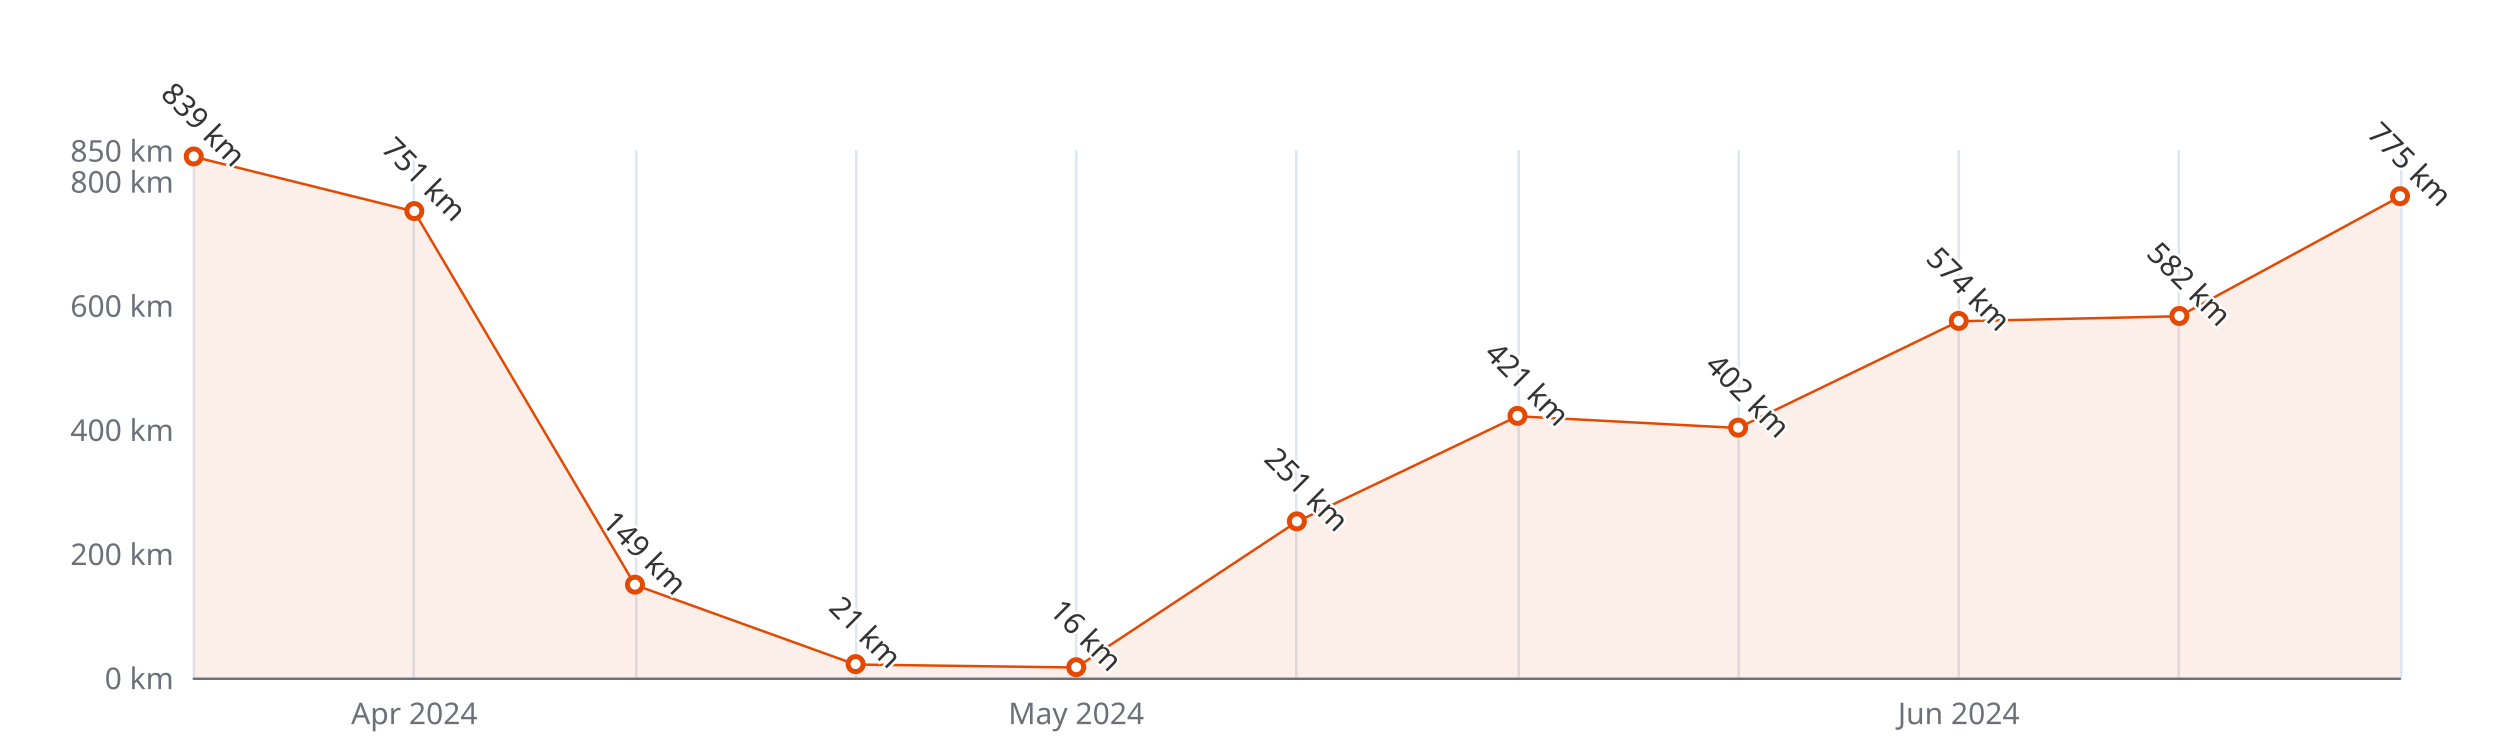
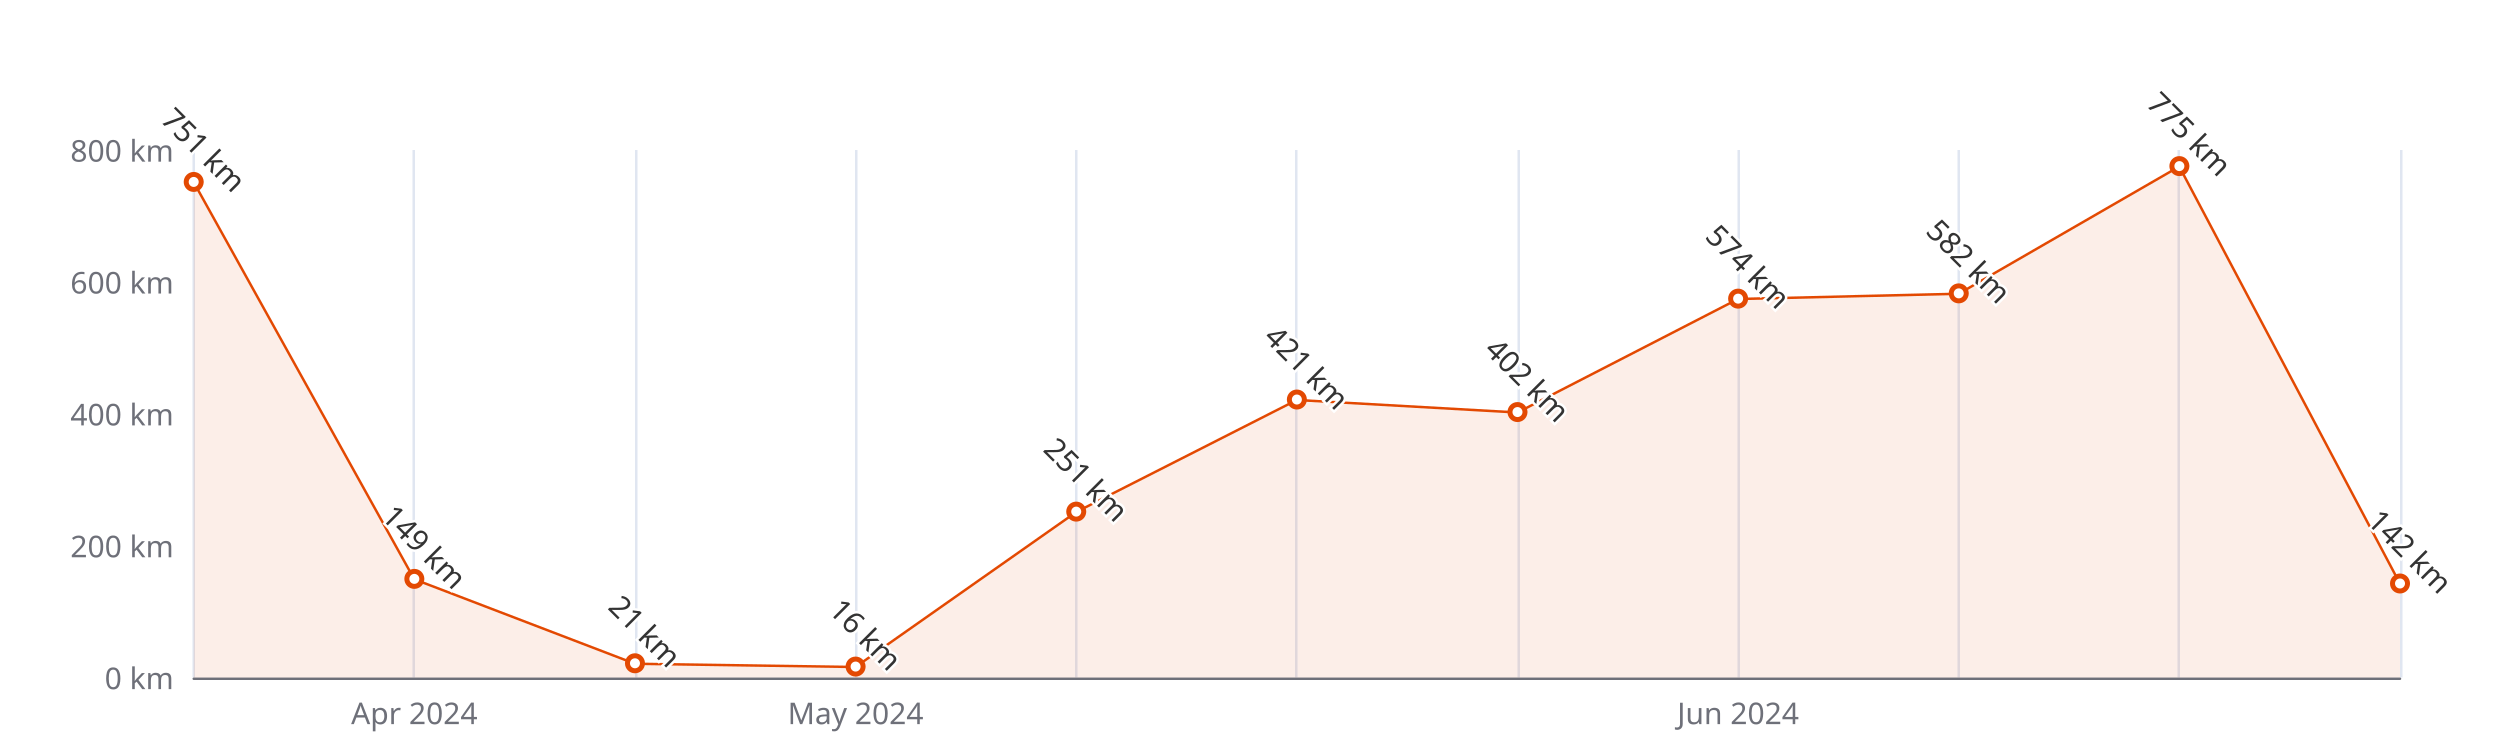
<svg xmlns="http://www.w3.org/2000/svg" width="1000" height="300" version="1.1" baseProfile="full" viewBox="0 0 1000 300">
  <rect width="1000" height="300" x="0" y="0" id="0" fill="#ffffff" />
  <path d="M77.5 60L77.5 271" fill="none" stroke="#E0E6F1" />
  <path d="M165.5 60L165.5 271" fill="none" stroke="#E0E6F1" />
  <path d="M254.5 60L254.5 271" fill="none" stroke="#E0E6F1" />
  <path d="M342.5 60L342.5 271" fill="none" stroke="#E0E6F1" />
  <path d="M430.5 60L430.5 271" fill="none" stroke="#E0E6F1" />
  <path d="M518.5 60L518.5 271" fill="none" stroke="#E0E6F1" />
  <path d="M607.5 60L607.5 271" fill="none" stroke="#E0E6F1" />
  <path d="M695.5 60L695.5 271" fill="none" stroke="#E0E6F1" />
  <path d="M783.5 60L783.5 271" fill="none" stroke="#E0E6F1" />
  <path d="M871.5 60L871.5 271" fill="none" stroke="#E0E6F1" />
  <path d="M960.5 60L960.5 271" fill="none" stroke="#E0E6F1" />
  <path d="M77.5 271.5L960 271.5" fill="none" stroke="#6E7079" stroke-linecap="round" />
  <text dominant-baseline="central" text-anchor="end" style="font-size:12px;font-family:sans-serif;" xml:space="preserve" transform="translate(69.48 271)" fill="#6E7079">0 km</text>
-   <text dominant-baseline="central" text-anchor="end" style="font-size:12px;font-family:sans-serif;" xml:space="preserve" transform="translate(69.48 221.3529)" fill="#6E7079">200 km</text>
-   <text dominant-baseline="central" text-anchor="end" style="font-size:12px;font-family:sans-serif;" xml:space="preserve" transform="translate(69.48 171.7059)" fill="#6E7079">400 km</text>
-   <text dominant-baseline="central" text-anchor="end" style="font-size:12px;font-family:sans-serif;" xml:space="preserve" transform="translate(69.48 122.0588)" fill="#6E7079">600 km</text>
-   <text dominant-baseline="central" text-anchor="end" style="font-size:12px;font-family:sans-serif;" xml:space="preserve" transform="translate(69.48 72.4118)" fill="#6E7079">800 km</text>
-   <text dominant-baseline="central" text-anchor="end" style="font-size:12px;font-family:sans-serif;" xml:space="preserve" transform="translate(69.48 60)" fill="#6E7079">850 km</text>
+   <text dominant-baseline="central" text-anchor="end" style="font-size:12px;font-family:sans-serif;" xml:space="preserve" transform="translate(69.48 218.25)" fill="#6E7079">200 km</text>
+   <text dominant-baseline="central" text-anchor="end" style="font-size:12px;font-family:sans-serif;" xml:space="preserve" transform="translate(69.48 165.5)" fill="#6E7079">400 km</text>
+   <text dominant-baseline="central" text-anchor="end" style="font-size:12px;font-family:sans-serif;" xml:space="preserve" transform="translate(69.48 112.75)" fill="#6E7079">600 km</text>
+   <text dominant-baseline="central" text-anchor="end" style="font-size:12px;font-family:sans-serif;" xml:space="preserve" transform="translate(69.48 60)" fill="#6E7079">800 km</text>
  <text dominant-baseline="central" text-anchor="middle" style="font-size:12px;font-family:sans-serif;" xml:space="preserve" y="6" transform="translate(165.732 279)" fill="#6E7079">Apr 2024</text>
-   <text dominant-baseline="central" text-anchor="middle" style="font-size:12px;font-family:sans-serif;" xml:space="preserve" y="6" transform="translate(430.488 279)" fill="#6E7079">May 2024</text>
-   <text dominant-baseline="central" text-anchor="middle" style="font-size:12px;font-family:sans-serif;" xml:space="preserve" y="6" transform="translate(783.496 279)" fill="#6E7079">Jun 2024</text>
+   <text dominant-baseline="central" text-anchor="middle" style="font-size:12px;font-family:sans-serif;" xml:space="preserve" y="6" transform="translate(342.236 279)" fill="#6E7079">May 2024</text>
+   <text dominant-baseline="central" text-anchor="middle" style="font-size:12px;font-family:sans-serif;" xml:space="preserve" y="6" transform="translate(695.244 279)" fill="#6E7079">Jun 2024</text>
  <g clip-path="url(#zr5-c0)">
-     <path d="M77.5 62.7L165.7 84.6L254 234L342.2 265.8L430.5 267L518.7 208.7L607 166.5L695.2 171.2L783.5 128.5L871.7 126.5L960 78.6L960 271L871.7 271L783.5 271L695.2 271L607 271L518.7 271L430.5 271L342.2 271L254 271L165.7 271L77.5 271Z" fill="rgb(227,73,2)" fill-opacity="0.09" />
-     <path d="M77.5 62.7L165.7 84.6L254 234L342.2 265.8L430.5 267L518.7 208.7L607 166.5L695.2 171.2L783.5 128.5L871.7 126.5L960 78.6" fill="none" stroke="#E34902" stroke-linejoin="bevel" />
+     <path d="M77.5 72.9L165.7 231.7L254 265.5L342.2 266.8L430.5 204.8L518.7 160L607 165L695.2 119.6L783.5 117.5L871.7 66.6L960 233.5L960 271L871.7 271L783.5 271L695.2 271L607 271L518.7 271L430.5 271L342.2 271L254 271L165.7 271L77.5 271Z" fill="rgb(227,73,2)" fill-opacity="0.09" />
+     <path d="M77.5 72.9L165.7 231.7L254 265.5L342.2 266.8L430.5 204.8L518.7 160L607 165L695.2 119.6L783.5 117.5L871.7 66.6L960 233.5" fill="none" stroke="#E34902" stroke-linejoin="bevel" />
  </g>
-   <path d="M1 0A1 1 0 1 1 1 -0.1A1 1 0 0 1 1 0" transform="matrix(3,0,0,3,77.48,62.7306)" fill="#fff" stroke="#E34902" stroke-width="0.667" />
-   <path d="M1 0A1 1 0 1 1 1 -0.1A1 1 0 0 1 1 0" transform="matrix(3,0,0,3,165.732,84.5753)" fill="#fff" stroke="#E34902" stroke-width="0.667" />
-   <path d="M1 0A1 1 0 1 1 1 -0.1A1 1 0 0 1 1 0" transform="matrix(3,0,0,3,253.984,234.0129)" fill="#fff" stroke="#E34902" stroke-width="0.667" />
-   <path d="M1 0A1 1 0 1 1 1 -0.1A1 1 0 0 1 1 0" transform="matrix(3,0,0,3,342.236,265.787)" fill="#fff" stroke="#E34902" stroke-width="0.667" />
-   <path d="M1 0A1 1 0 1 1 1 -0.1A1 1 0 0 1 1 0" transform="matrix(3,0,0,3,430.488,267.0282)" fill="#fff" stroke="#E34902" stroke-width="0.667" />
-   <path d="M1 0A1 1 0 1 1 1 -0.1A1 1 0 0 1 1 0" transform="matrix(3,0,0,3,518.74,208.6929)" fill="#fff" stroke="#E34902" stroke-width="0.667" />
-   <path d="M1 0A1 1 0 1 1 1 -0.1A1 1 0 0 1 1 0" transform="matrix(3,0,0,3,606.992,166.4929)" fill="#fff" stroke="#E34902" stroke-width="0.667" />
-   <path d="M1 0A1 1 0 1 1 1 -0.1A1 1 0 0 1 1 0" transform="matrix(3,0,0,3,695.244,171.2094)" fill="#fff" stroke="#E34902" stroke-width="0.667" />
-   <path d="M1 0A1 1 0 1 1 1 -0.1A1 1 0 0 1 1 0" transform="matrix(3,0,0,3,783.496,128.5129)" fill="#fff" stroke="#E34902" stroke-width="0.667" />
-   <path d="M1 0A1 1 0 1 1 1 -0.1A1 1 0 0 1 1 0" transform="matrix(3,0,0,3,871.748,126.5271)" fill="#fff" stroke="#E34902" stroke-width="0.667" />
-   <path d="M1 0A1 1 0 1 1 1 -0.1A1 1 0 0 1 1 0" transform="matrix(3,0,0,3,960,78.6176)" fill="#fff" stroke="#E34902" stroke-width="0.667" />
-   <text dominant-baseline="central" text-anchor="middle" style="font-size:12px;font-family:sans-serif;" xml:space="preserve" y="-6" transform="matrix(0.707,0.707,-0.707,0.707,77.48,53.7306)" fill="#333" stroke="rgb(255,255,255)" stroke-width="2" paint-order="stroke" stroke-miterlimit="2">839 km</text>
-   <text dominant-baseline="central" text-anchor="middle" style="font-size:12px;font-family:sans-serif;" xml:space="preserve" y="-6" transform="matrix(0.707,0.707,-0.707,0.707,165.732,75.5753)" fill="#333" stroke="rgb(255,255,255)" stroke-width="2" paint-order="stroke" stroke-miterlimit="2">751 km</text>
-   <text dominant-baseline="central" text-anchor="middle" style="font-size:12px;font-family:sans-serif;" xml:space="preserve" y="-6" transform="matrix(0.707,0.707,-0.707,0.707,253.984,225.0129)" fill="#333" stroke="rgb(255,255,255)" stroke-width="2" paint-order="stroke" stroke-miterlimit="2">149 km</text>
-   <text dominant-baseline="central" text-anchor="middle" style="font-size:12px;font-family:sans-serif;" xml:space="preserve" y="-6" transform="matrix(0.707,0.707,-0.707,0.707,342.236,256.787)" fill="#333" stroke="rgb(255,255,255)" stroke-width="2" paint-order="stroke" stroke-miterlimit="2">21 km</text>
-   <text dominant-baseline="central" text-anchor="middle" style="font-size:12px;font-family:sans-serif;" xml:space="preserve" y="-6" transform="matrix(0.707,0.707,-0.707,0.707,430.488,258.0282)" fill="#333" stroke="rgb(255,255,255)" stroke-width="2" paint-order="stroke" stroke-miterlimit="2">16 km</text>
-   <text dominant-baseline="central" text-anchor="middle" style="font-size:12px;font-family:sans-serif;" xml:space="preserve" y="-6" transform="matrix(0.707,0.707,-0.707,0.707,518.74,199.6929)" fill="#333" stroke="rgb(255,255,255)" stroke-width="2" paint-order="stroke" stroke-miterlimit="2">251 km</text>
-   <text dominant-baseline="central" text-anchor="middle" style="font-size:12px;font-family:sans-serif;" xml:space="preserve" y="-6" transform="matrix(0.707,0.707,-0.707,0.707,606.992,157.4929)" fill="#333" stroke="rgb(255,255,255)" stroke-width="2" paint-order="stroke" stroke-miterlimit="2">421 km</text>
-   <text dominant-baseline="central" text-anchor="middle" style="font-size:12px;font-family:sans-serif;" xml:space="preserve" y="-6" transform="matrix(0.707,0.707,-0.707,0.707,695.244,162.2094)" fill="#333" stroke="rgb(255,255,255)" stroke-width="2" paint-order="stroke" stroke-miterlimit="2">402 km</text>
-   <text dominant-baseline="central" text-anchor="middle" style="font-size:12px;font-family:sans-serif;" xml:space="preserve" y="-6" transform="matrix(0.707,0.707,-0.707,0.707,783.496,119.5129)" fill="#333" stroke="rgb(255,255,255)" stroke-width="2" paint-order="stroke" stroke-miterlimit="2">574 km</text>
-   <text dominant-baseline="central" text-anchor="middle" style="font-size:12px;font-family:sans-serif;" xml:space="preserve" y="-6" transform="matrix(0.707,0.707,-0.707,0.707,871.748,117.5271)" fill="#333" stroke="rgb(255,255,255)" stroke-width="2" paint-order="stroke" stroke-miterlimit="2">582 km</text>
-   <text dominant-baseline="central" text-anchor="middle" style="font-size:12px;font-family:sans-serif;" xml:space="preserve" y="-6" transform="matrix(0.707,0.707,-0.707,0.707,960,69.6176)" fill="#333" stroke="rgb(255,255,255)" stroke-width="2" paint-order="stroke" stroke-miterlimit="2">775 km</text>
+   <path d="M1 0A1 1 0 1 1 1 -0.1A1 1 0 0 1 1 0" transform="matrix(3,0,0,3,77.48,72.9238)" fill="#fff" stroke="#E34902" stroke-width="0.667" />
+   <path d="M1 0A1 1 0 1 1 1 -0.1A1 1 0 0 1 1 0" transform="matrix(3,0,0,3,165.732,231.7012)" fill="#fff" stroke="#E34902" stroke-width="0.667" />
+   <path d="M1 0A1 1 0 1 1 1 -0.1A1 1 0 0 1 1 0" transform="matrix(3,0,0,3,253.984,265.4612)" fill="#fff" stroke="#E34902" stroke-width="0.667" />
+   <path d="M1 0A1 1 0 1 1 1 -0.1A1 1 0 0 1 1 0" transform="matrix(3,0,0,3,342.236,266.78)" fill="#fff" stroke="#E34902" stroke-width="0.667" />
+   <path d="M1 0A1 1 0 1 1 1 -0.1A1 1 0 0 1 1 0" transform="matrix(3,0,0,3,430.488,204.7988)" fill="#fff" stroke="#E34902" stroke-width="0.667" />
+   <path d="M1 0A1 1 0 1 1 1 -0.1A1 1 0 0 1 1 0" transform="matrix(3,0,0,3,518.74,159.9612)" fill="#fff" stroke="#E34902" stroke-width="0.667" />
+   <path d="M1 0A1 1 0 1 1 1 -0.1A1 1 0 0 1 1 0" transform="matrix(3,0,0,3,606.992,164.9725)" fill="#fff" stroke="#E34902" stroke-width="0.667" />
+   <path d="M1 0A1 1 0 1 1 1 -0.1A1 1 0 0 1 1 0" transform="matrix(3,0,0,3,695.244,119.6075)" fill="#fff" stroke="#E34902" stroke-width="0.667" />
+   <path d="M1 0A1 1 0 1 1 1 -0.1A1 1 0 0 1 1 0" transform="matrix(3,0,0,3,783.496,117.4975)" fill="#fff" stroke="#E34902" stroke-width="0.667" />
+   <path d="M1 0A1 1 0 1 1 1 -0.1A1 1 0 0 1 1 0" transform="matrix(3,0,0,3,871.748,66.5938)" fill="#fff" stroke="#E34902" stroke-width="0.667" />
+   <path d="M1 0A1 1 0 1 1 1 -0.1A1 1 0 0 1 1 0" transform="matrix(3,0,0,3,960,233.5475)" fill="#fff" stroke="#E34902" stroke-width="0.667" />
+   <text dominant-baseline="central" text-anchor="middle" style="font-size:12px;font-family:sans-serif;" xml:space="preserve" y="-6" transform="matrix(0.707,0.707,-0.707,0.707,77.48,63.9238)" fill="#333" stroke="rgb(255,255,255)" stroke-width="2" paint-order="stroke" stroke-miterlimit="2">751 km</text>
+   <text dominant-baseline="central" text-anchor="middle" style="font-size:12px;font-family:sans-serif;" xml:space="preserve" y="-6" transform="matrix(0.707,0.707,-0.707,0.707,165.732,222.7012)" fill="#333" stroke="rgb(255,255,255)" stroke-width="2" paint-order="stroke" stroke-miterlimit="2">149 km</text>
+   <text dominant-baseline="central" text-anchor="middle" style="font-size:12px;font-family:sans-serif;" xml:space="preserve" y="-6" transform="matrix(0.707,0.707,-0.707,0.707,253.984,256.4612)" fill="#333" stroke="rgb(255,255,255)" stroke-width="2" paint-order="stroke" stroke-miterlimit="2">21 km</text>
+   <text dominant-baseline="central" text-anchor="middle" style="font-size:12px;font-family:sans-serif;" xml:space="preserve" y="-6" transform="matrix(0.707,0.707,-0.707,0.707,342.236,257.78)" fill="#333" stroke="rgb(255,255,255)" stroke-width="2" paint-order="stroke" stroke-miterlimit="2">16 km</text>
+   <text dominant-baseline="central" text-anchor="middle" style="font-size:12px;font-family:sans-serif;" xml:space="preserve" y="-6" transform="matrix(0.707,0.707,-0.707,0.707,430.488,195.7988)" fill="#333" stroke="rgb(255,255,255)" stroke-width="2" paint-order="stroke" stroke-miterlimit="2">251 km</text>
+   <text dominant-baseline="central" text-anchor="middle" style="font-size:12px;font-family:sans-serif;" xml:space="preserve" y="-6" transform="matrix(0.707,0.707,-0.707,0.707,518.74,150.9612)" fill="#333" stroke="rgb(255,255,255)" stroke-width="2" paint-order="stroke" stroke-miterlimit="2">421 km</text>
+   <text dominant-baseline="central" text-anchor="middle" style="font-size:12px;font-family:sans-serif;" xml:space="preserve" y="-6" transform="matrix(0.707,0.707,-0.707,0.707,606.992,155.9725)" fill="#333" stroke="rgb(255,255,255)" stroke-width="2" paint-order="stroke" stroke-miterlimit="2">402 km</text>
+   <text dominant-baseline="central" text-anchor="middle" style="font-size:12px;font-family:sans-serif;" xml:space="preserve" y="-6" transform="matrix(0.707,0.707,-0.707,0.707,695.244,110.6075)" fill="#333" stroke="rgb(255,255,255)" stroke-width="2" paint-order="stroke" stroke-miterlimit="2">574 km</text>
+   <text dominant-baseline="central" text-anchor="middle" style="font-size:12px;font-family:sans-serif;" xml:space="preserve" y="-6" transform="matrix(0.707,0.707,-0.707,0.707,783.496,108.4975)" fill="#333" stroke="rgb(255,255,255)" stroke-width="2" paint-order="stroke" stroke-miterlimit="2">582 km</text>
+   <text dominant-baseline="central" text-anchor="middle" style="font-size:12px;font-family:sans-serif;" xml:space="preserve" y="-6" transform="matrix(0.707,0.707,-0.707,0.707,871.748,57.5938)" fill="#333" stroke="rgb(255,255,255)" stroke-width="2" paint-order="stroke" stroke-miterlimit="2">775 km</text>
+   <text dominant-baseline="central" text-anchor="middle" style="font-size:12px;font-family:sans-serif;" xml:space="preserve" y="-6" transform="matrix(0.707,0.707,-0.707,0.707,960,224.5475)" fill="#333" stroke="rgb(255,255,255)" stroke-width="2" paint-order="stroke" stroke-miterlimit="2">142 km</text>
  <defs>
    <clipPath id="zr5-c0">
      <path d="M76 59.5l884 0l0 212l-884 0Z" fill="#000" />
    </clipPath>
  </defs>
</svg>
